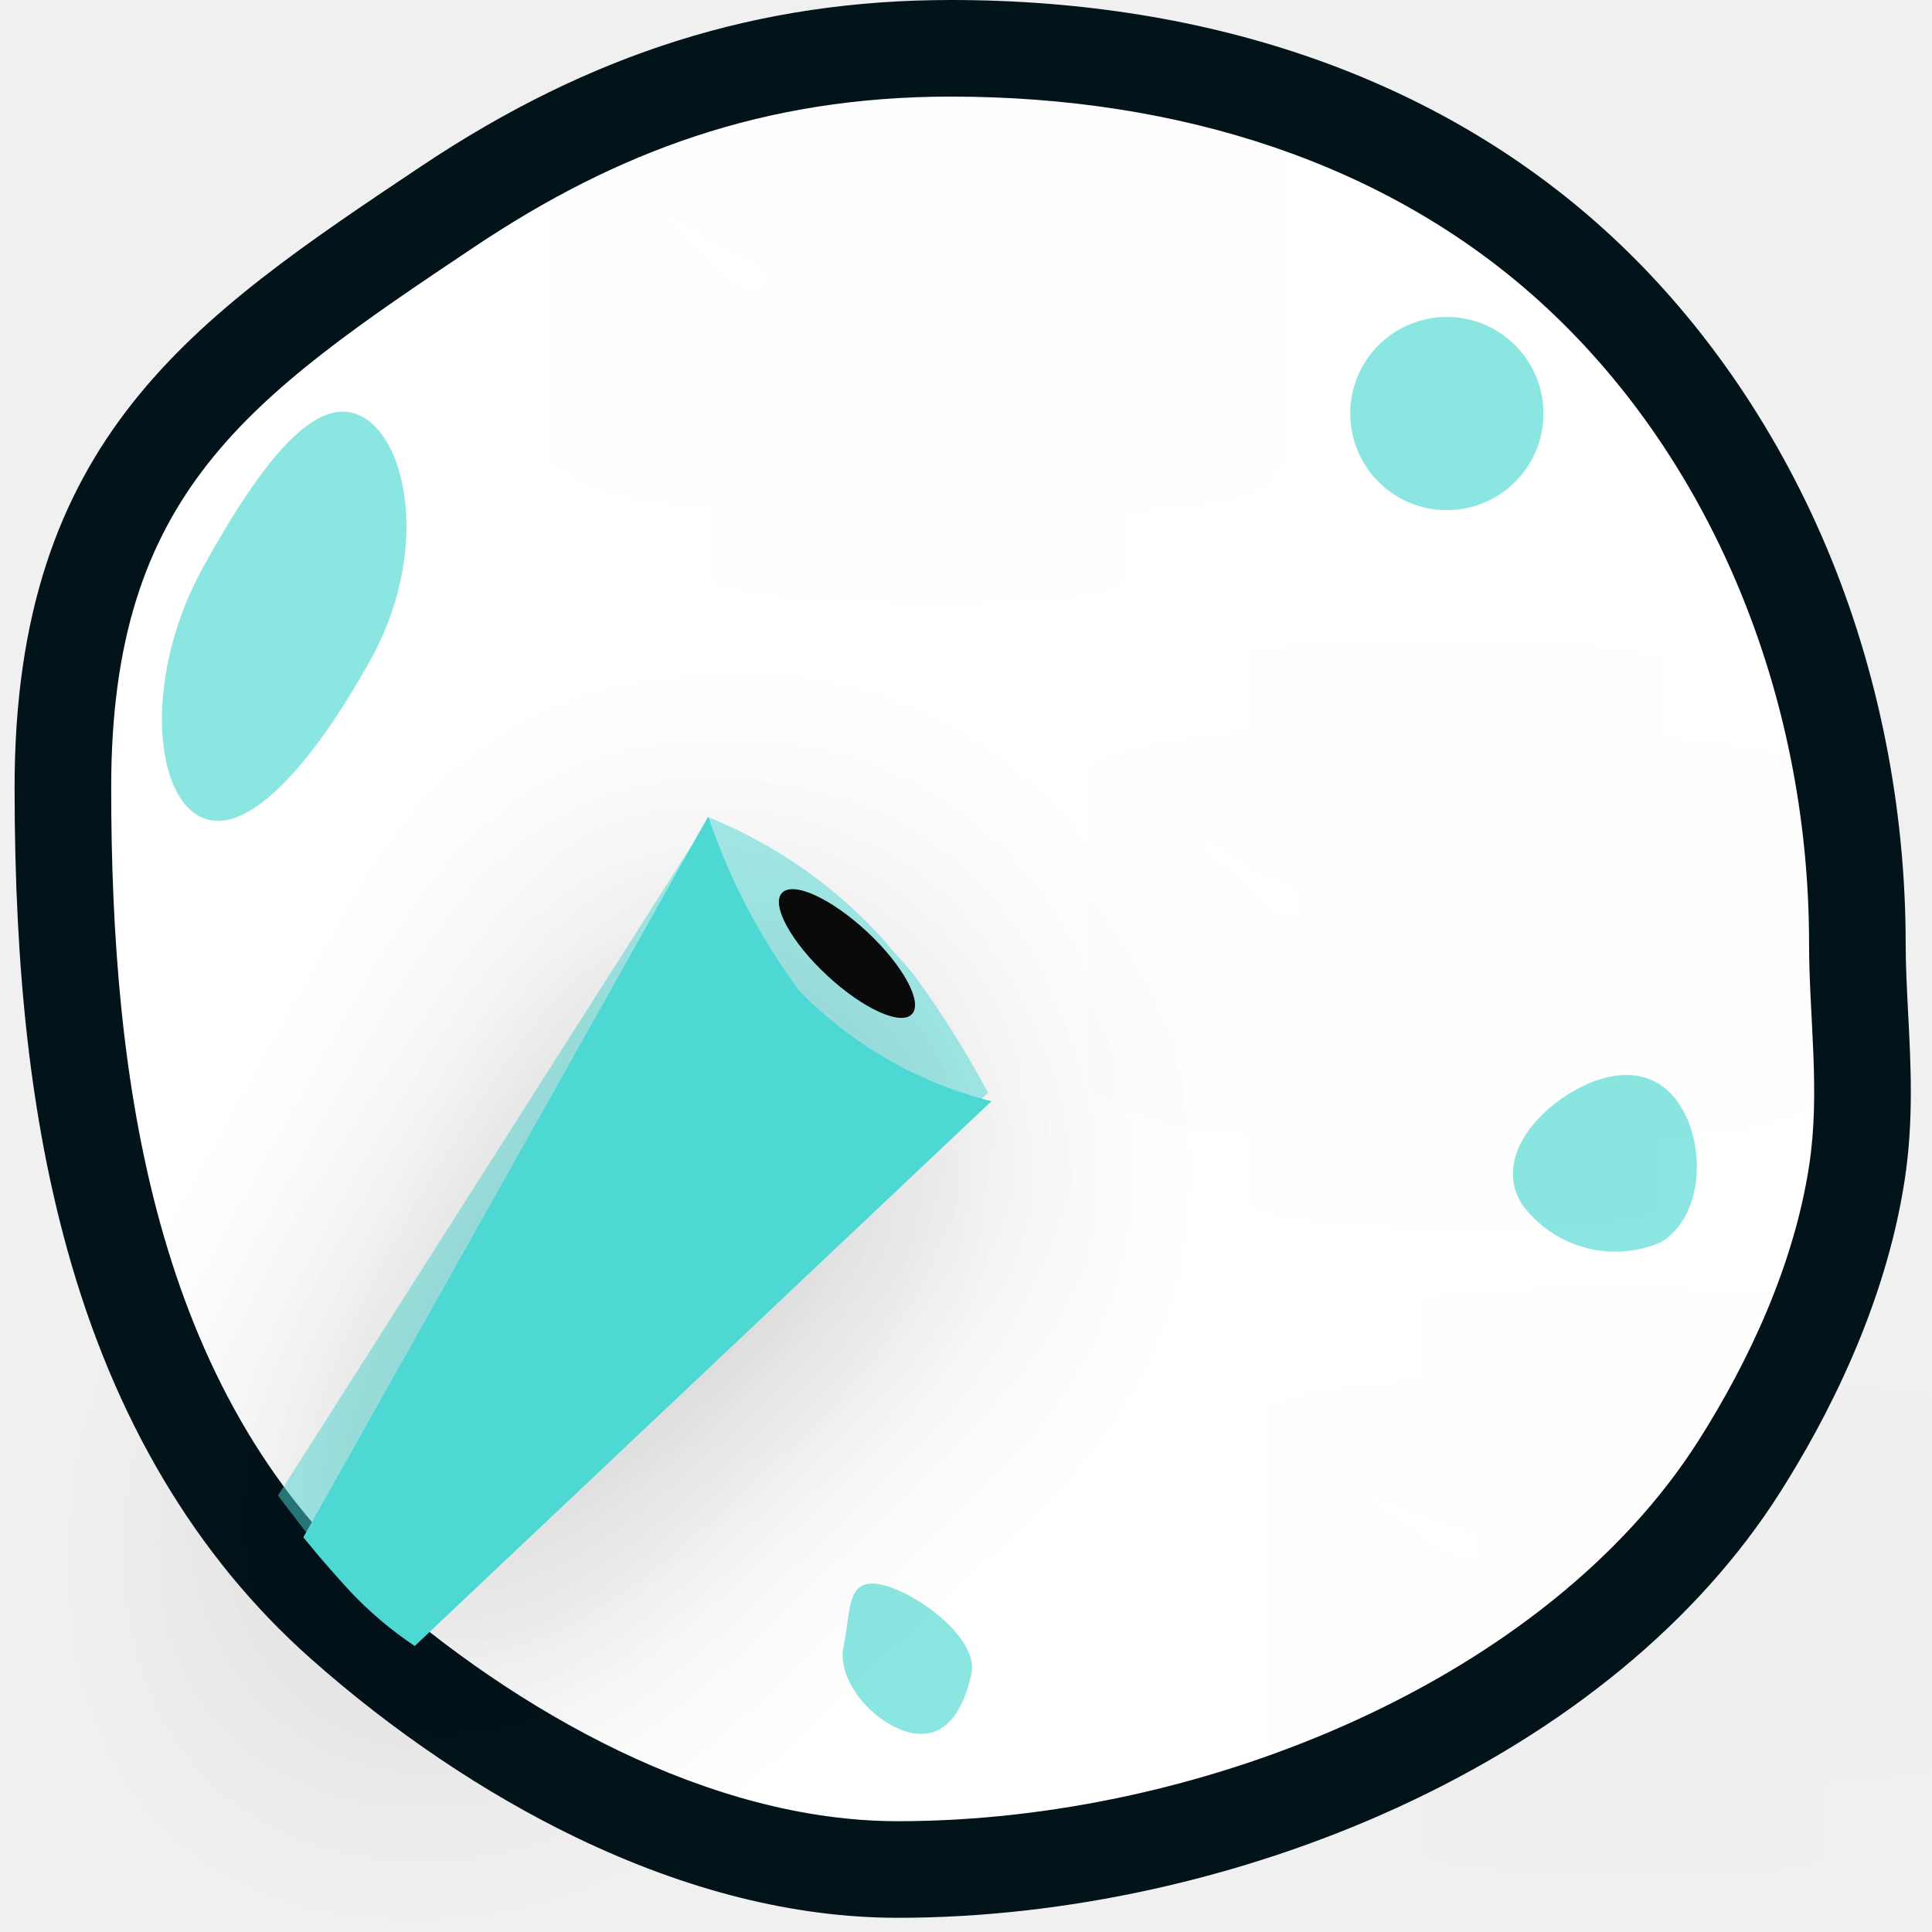
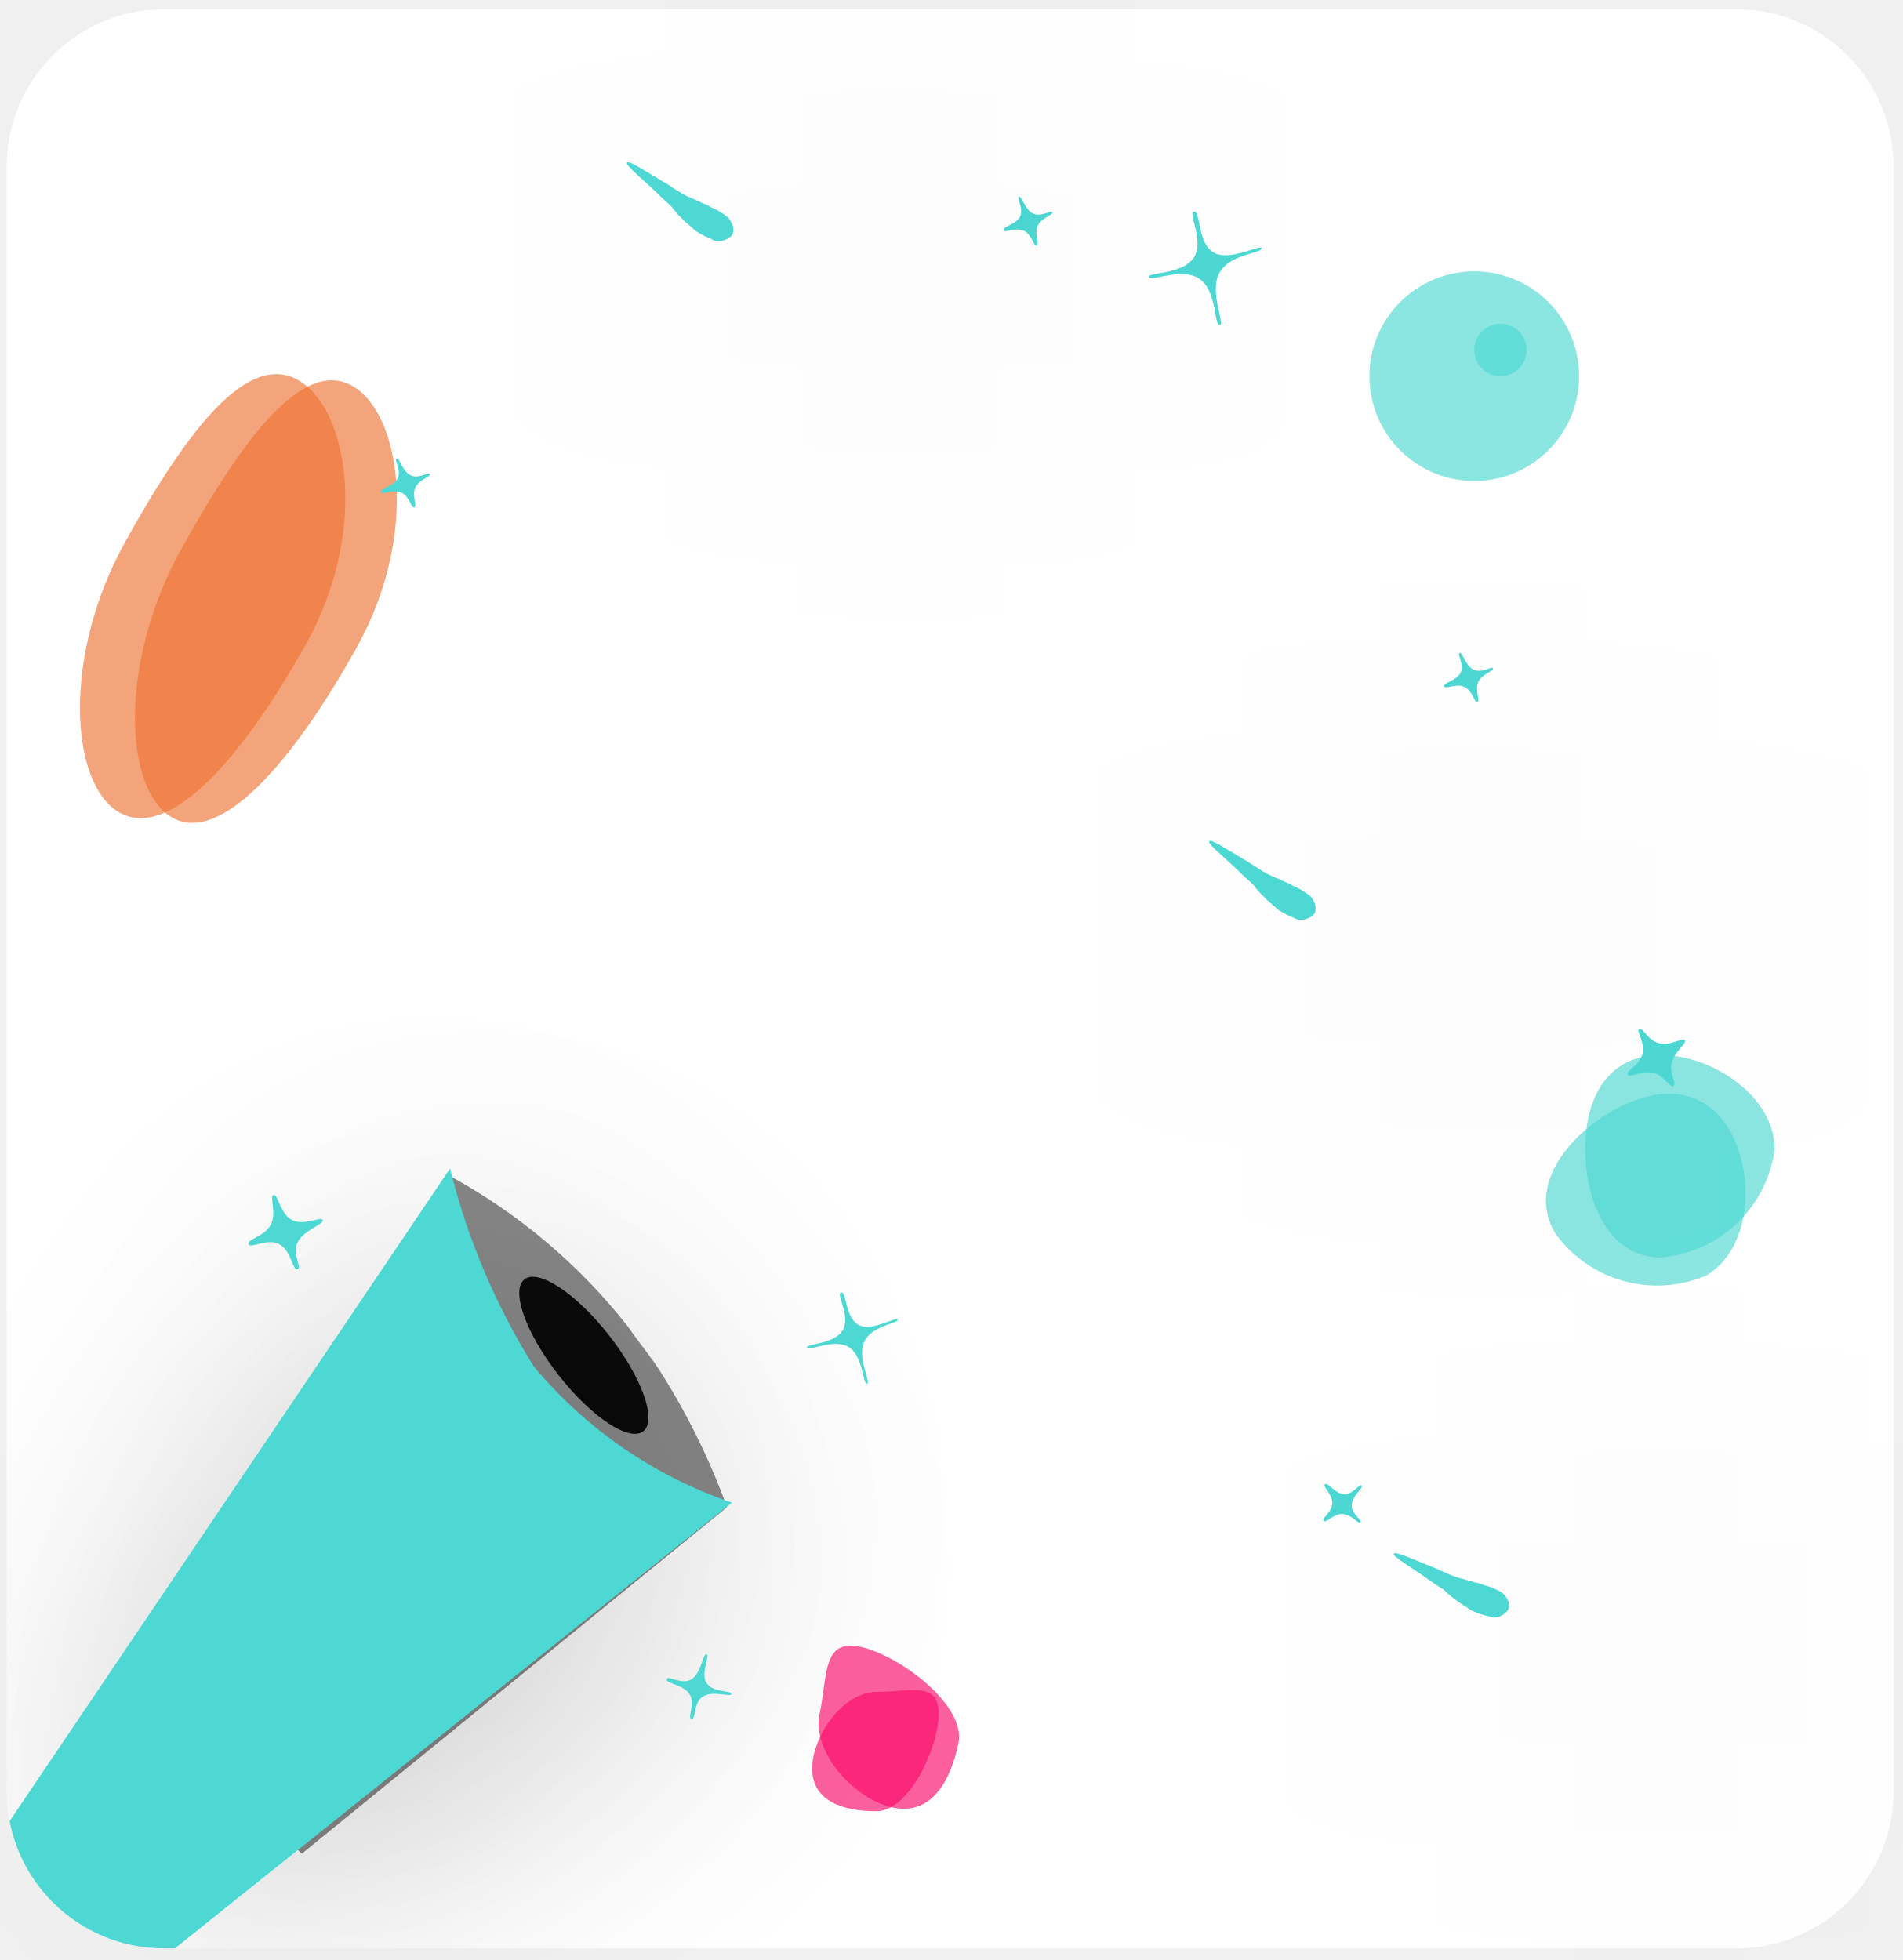
- <svg xmlns="http://www.w3.org/2000/svg" width="100" height="100" viewBox=" -2 -2 40 40">
+ <svg xmlns="http://www.w3.org/2000/svg" width="99" height="102" viewBox="35.2 52.8 36.3 26.1">
  <defs>
-     <style>
-       .cls-1, .cls-2, .cls-3 {
-         fill: #fff;
-       }
- 
-       .cls-3, .cls-4 {
-         opacity: 0.65;
-       }
- 
-       .cls-4, .cls-5, .cls-6 {
-         fill: #4dd8d3;
-       }
- 
-       .cls-5 {
-         opacity: 0.51;
-       }
- 
-       .cls-7 {
-         fill: #0a0a0a;
-       }
- 
-       .cls-8, .cls-9 {
-         stroke: none;
-       }
- 
-       .cls-9 {
-         fill: #03131a;
-       }
- 
-       .cls-10 {
-         filter: url(#Path_5);
-       }
- 
-       .cls-11 {
-         filter: url(#Path_6);
-       }
- 
-       .cls-12 {
-         filter: url(#Path_31);
-       }
- 
-       .cls-13 {
-         filter: url(#Path_30);
-       }
- 
-       .cls-14 {
-         filter: url(#Path_29);
-       }
-     </style>
-     <filter id="Path_29" x="0" y="0" width="104.292" height="103.926" filterUnits="userSpaceOnUse">
-       <feOffset dx="4" dy="1" input="SourceAlpha" />
-       <feGaussianBlur stdDeviation="17" result="blur" />
-       <feFlood flood-color="#2a2727" flood-opacity="0.91" />
-       <feComposite operator="in" in2="blur" />
+     <style>.a,.f{fill:#4dd8d3;}.b{fill:#fff;}.c{fill:#0f1010;opacity:0.51;}.d{fill:#0a0a0a;}.e{clip-path:url(#c);}.f,.g,.h{opacity:0.65;}.g{fill:#fb0969;}.h{fill:#ee7333;}.i{filter:url(#j);}.j{filter:url(#h);}.k{filter:url(#f);}.l{filter:url(#d);}.m{filter:url(#a);}</style>
+     <filter id="a" x="26.602" y="60.957" width="32.164" height="31.663" filterUnits="userSpaceOnUse">
+       <feOffset dy="1" input="SourceAlpha" />
+       <feGaussianBlur stdDeviation="3" result="b" />
+       <feFlood flood-opacity="0.161" />
+       <feComposite operator="in" in2="b" />
      <feComposite in="SourceGraphic" />
    </filter>
-     <filter id="Path_30" x="11.117" y="12.946" width="104.292" height="103.926" filterUnits="userSpaceOnUse">
-       <feOffset dx="4" dy="1" input="SourceAlpha" />
-       <feGaussianBlur stdDeviation="17" result="blur-2" />
-       <feFlood flood-color="#2a2727" flood-opacity="0.91" />
-       <feComposite operator="in" in2="blur-2" />
+     <clipPath id="c">
+       <path class="a" d="M3,0H33a3,3,0,0,1,3,3V34a3,3,0,0,1-3,3H3a3,3,0,0,1-3-3V3A3,3,0,0,1,3,0Z" transform="translate(-0.045 -0.438)" />
+     </clipPath>
+     <filter id="d" x="21.885" y="61.347" width="36.295" height="34.889" filterUnits="userSpaceOnUse">
+       <feOffset dy="1" input="SourceAlpha" />
+       <feGaussianBlur stdDeviation="3" result="e" />
+       <feFlood flood-opacity="0.161" />
+       <feComposite operator="in" in2="e" />
      <feComposite in="SourceGraphic" />
    </filter>
-     <filter id="Path_31" x="14.669" y="26.524" width="104.421" height="103.652" filterUnits="userSpaceOnUse">
+     <filter id="f" x="0" y="0" width="104.292" height="103.926" filterUnits="userSpaceOnUse">
      <feOffset dx="4" dy="1" input="SourceAlpha" />
-       <feGaussianBlur stdDeviation="17" result="blur-3" />
+       <feGaussianBlur stdDeviation="17" result="g" />
      <feFlood flood-color="#2a2727" flood-opacity="0.91" />
-       <feComposite operator="in" in2="blur-3" />
+       <feComposite operator="in" in2="g" />
      <feComposite in="SourceGraphic" />
    </filter>
-     <filter id="Path_6" x="27.093" y="53.66" width="36.485" height="35.855" filterUnits="userSpaceOnUse">
-       <feOffset dy="1" input="SourceAlpha" />
-       <feGaussianBlur stdDeviation="3" result="blur-4" />
-       <feFlood flood-opacity="0.161" />
-       <feComposite operator="in" in2="blur-4" />
+     <filter id="h" x="11.117" y="12.946" width="104.292" height="103.926" filterUnits="userSpaceOnUse">
+       <feOffset dx="4" dy="1" input="SourceAlpha" />
+       <feGaussianBlur stdDeviation="17" result="i" />
+       <feFlood flood-color="#2a2727" flood-opacity="0.91" />
+       <feComposite operator="in" in2="i" />
      <feComposite in="SourceGraphic" />
    </filter>
-     <filter id="Path_5" x="27.089" y="54.06" width="35.915" height="35.512" filterUnits="userSpaceOnUse">
-       <feOffset dy="1" input="SourceAlpha" />
-       <feGaussianBlur stdDeviation="3" result="blur-5" />
-       <feFlood flood-opacity="0.161" />
-       <feComposite operator="in" in2="blur-5" />
+     <filter id="j" x="14.669" y="26.524" width="104.421" height="103.652" filterUnits="userSpaceOnUse">
+       <feOffset dx="4" dy="1" input="SourceAlpha" />
+       <feGaussianBlur stdDeviation="17" result="k" />
+       <feFlood flood-color="#2a2727" flood-opacity="0.91" />
+       <feComposite operator="in" in2="k" />
      <feComposite in="SourceGraphic" />
    </filter>
  </defs>
-   <g id="Path_1" data-name="Path 1" class="cls-1" transform="translate(-5.436 -3.574)">
-     <path class="cls-8" d="M 22.025 40.28 C 16.846 40.28 12.254 36.695 10.52 35.154 C 8.27 33.154 6.723 30.543 5.79 27.173 C 5.072 24.576 4.738 21.623 4.738 17.88 C 4.738 11.176 8.083 8.941 12.714 5.847 C 14.339 4.761 15.913 3.975 17.525 3.443 C 19.297 2.858 21.128 2.574 23.12 2.574 C 28.281 2.574 32.727 4.127 35.975 7.064 C 37.803 8.717 39.308 10.869 40.329 13.29 C 41.351 15.714 41.891 18.42 41.891 21.115 C 41.891 21.595 41.916 22.076 41.943 22.586 C 41.997 23.644 42.054 24.739 41.88 25.868 C 41.503 28.313 40.346 30.521 39.442 31.943 C 37.851 34.446 35.259 36.571 31.947 38.09 C 28.865 39.502 25.341 40.28 22.025 40.28 Z" />
-     <path class="cls-9" d="M 23.12 3.574 C 19.241 3.574 16.197 4.722 13.269 6.678 C 8.576 9.814 5.738 11.782 5.738 17.88 C 5.738 23.959 6.633 30.361 11.185 34.407 C 14.108 37.005 18.126 39.28 22.025 39.28 C 28.389 39.28 35.483 36.306 38.598 31.406 C 39.651 29.75 40.577 27.757 40.891 25.716 C 41.129 24.176 40.891 22.636 40.891 21.115 C 40.891 15.872 38.796 10.963 35.304 7.806 C 32.149 4.953 27.86 3.574 23.12 3.574 M 23.12 1.574 C 28.533 1.574 33.211 3.216 36.646 6.323 C 38.581 8.072 40.173 10.347 41.25 12.901 C 42.324 15.447 42.891 18.287 42.891 21.115 C 42.891 21.569 42.916 22.038 42.941 22.534 C 42.999 23.643 43.058 24.79 42.868 26.021 C 42.465 28.637 41.241 30.977 40.286 32.479 C 38.591 35.146 35.851 37.4 32.364 38.999 C 29.154 40.47 25.482 41.28 22.025 41.28 C 19.9 41.28 17.662 40.722 15.372 39.62 C 13.472 38.706 11.564 37.42 9.856 35.902 C 7.491 33.799 5.798 30.952 4.827 27.439 C 4.084 24.753 3.738 21.716 3.738 17.88 C 3.738 10.641 7.454 8.159 12.158 5.015 C 15.672 2.668 19.155 1.574 23.12 1.574 Z" />
-   </g>
-   <path id="Path_8" data-name="Path 8" class="cls-2" d="M.009.006c.053-.045.2.177.374.177S.672-.039.711.006.534.209.534.385.749.666.711.708.538.564.362.564.061.75.009.708.162.541.162.365-.044.051.009.006Z" transform="translate(18.963 3.78) rotate(-65)" />
-   <path id="Path_12" data-name="Path 12" class="cls-3" d="M1.442.1c1,0,2.173.8,2.173,1.8A2.389,2.389,0,0,1,1.442,3.962C.443,3.962,0,2.892,0,1.893S.443.1,1.442.1Z" transform="translate(30.072 19.416)" />
-   <path id="Path_13" data-name="Path 13" class="cls-3" d="M.57-.224c.629,0,1.188-.213,1.188.416S1.2,2.053.57,2.053-.656,1.867-.656,1.239-.059-.224.57-.224Z" transform="translate(15.979 31.892)" />
-   <path id="Path_11" data-name="Path 11" class="cls-3" d="M4.557,0C7.036,0,8.867.277,8.867,1.336s-1.831,2.5-4.309,2.5S0,3.4,0,2.34,2.079,0,4.557,0Z" transform="matrix(0.485, -0.875, 0.875, 0.485, 1.072, 13.854)" />
-   <circle id="Ellipse_4" data-name="Ellipse 4" class="cls-3" cx="0.5" cy="0.5" r="0.5" transform="translate(27.955 5.562)" />
-   <path id="Path_15" data-name="Path 15" class="cls-2" d="M.01.007c.067-.057.179.252.4.252S.859-.05.908.007.616.247.616.471.957.851.908.9.647.653.423.653.077.958.01.9.228.7.228.48-.057.065.01.007Z" transform="matrix(0.848, -0.53, 0.53, 0.848, 12.535, 31.425)" />
-   <path id="Path_16" data-name="Path 16" class="cls-2" d="M.013.009C.08-.048.237.188.461.188s.4-.236.449-.179S.735.221.735.445.96.853.911.907.658.769.434.769.08.96.013.907.16.7.16.473-.054.066.013.009Z" transform="translate(30.873 19.897) rotate(-76)" />
-   <path id="Path_17" data-name="Path 17" class="cls-4" d="M1.442,0c1,0,2.173.8,2.173,1.8A2.389,2.389,0,0,1,1.442,3.863C.443,3.863,0,2.794,0,1.8S.443,0,1.442,0Z" transform="translate(32.069 19.693) rotate(59)" />
-   <path id="Path_18" data-name="Path 18" class="cls-4" d="M1.459.041c.748,0,1.413-.253,1.413.495S2.206,2.749,1.459,2.749,0,2.528,0,1.78.711.041,1.459.041Z" transform="matrix(0.208, -0.978, 0.978, 0.208, 15.121, 33.505)" />
-   <path id="Path_19" data-name="Path 19" class="cls-4" d="M4.557,0C7.036,0,8.867.287,8.867,1.38S7.036,3.96,4.557,3.96,0,3.511,0,2.417,2.079,0,4.557,0Z" transform="matrix(0.485, -0.875, 0.875, 0.485, 0, 13.721)" />
-   <circle id="Ellipse_5" data-name="Ellipse 5" class="cls-4" cx="2" cy="2" r="2" transform="translate(25.955 4.562)" />
-   <path id="Path_21" data-name="Path 21" class="cls-2" d="M.745.7c.247-.206.091-.71.2-.7s-.077.479.128.691.766.059.74.134-.5-.046-.734.2-.115.782-.2.783.1-.526-.12-.777S0,.885,0,.8.5.9.745.7Z" transform="translate(14.975 24.34) rotate(-18)" />
-   <path id="Path_23" data-name="Path 23" class="cls-2" d="M.015.011C.094-.057.277.22.54.22s.468-.277.526-.21S.8.281.8.543s.322.456.264.519S.734.829.471.829s-.381.3-.46.234S.279.792.279.529-.064.078.015.011Z" transform="matrix(0.454, -0.891, 0.891, 0.454, 7.553, 29.131)" />
-   <path id="Path_24" data-name="Path 24" class="cls-2" d="M.914.854c.3-.252.111-.871.24-.854s-.095.587.156.847.939.073.908.165-.613-.057-.9.244-.141.96-.25.96.12-.645-.147-.953S0,1.086,0,.984.61,1.107.914.854Z" transform="translate(21.493 3.721) rotate(-15)" />
-   <path id="Path_25" data-name="Path 25" class="cls-2" d="M.009.006c.053-.045.2.177.374.177S.672-.039.711.006.534.209.534.385.749.666.711.708.538.564.362.564.061.75.009.708.162.541.162.365-.044.051.009.006Z" transform="translate(27.369 12.484) rotate(-65)" />
-   <path id="Path_26" data-name="Path 26" class="cls-2" d="M.009.006c.053-.045.2.177.374.177S.672-.039.711.006.534.209.534.385.749.666.711.708.538.564.362.564.061.75.009.708.162.541.162.365-.044.051.009.006Z" transform="translate(7.088 8.776) rotate(-65)" />
-   <path id="Path_27" data-name="Path 27" class="cls-2" d="M.009.006c.053-.045.2.177.374.177S.672-.039.711.006.534.209.534.385.749.666.711.708.538.564.362.564.061.75.009.708.162.541.162.365-.044.051.009.006Z" transform="translate(25.097 27.699) rotate(2)" />
-   <g class="cls-14" transform="matrix(1, 0, 0, 1, -35.37, -47.77)">
-     <path id="Path_29-2" data-name="Path 29" class="cls-2" d="M.743.2C.856.183,1.012.183,1.21.16a.852.852,0,0,0,.1-.016c.026-.006.069-.02.108-.026s.1-.027.166-.037c.032,0,.073-.02.122-.03.028-.006.066-.007.1-.013s.08-.02.124-.026A1.329,1.329,0,0,1,2.134,0c.152,0,.3.125.3.227s-.109.292-.262.292a1.707,1.707,0,0,1-.327.057c-.055,0-.173-.016-.266-.018-.048,0-.136-.026-.2-.028-.013,0-.068-.02-.094-.021S1.2.48,1.155.477C1.014.468.869.447.763.435.376.388.005.379,0,.32S.356.243.743.2Z" transform="matrix(0.8, 0.6, -0.6, 0.8, 47.35, 50)" />
-   </g>
-   <g class="cls-13" transform="matrix(1, 0, 0, 1, -35.37, -47.77)">
-     <path id="Path_30-2" data-name="Path 30" class="cls-2" d="M.743.2C.856.183,1.012.183,1.21.16a.852.852,0,0,0,.1-.016c.026-.006.069-.02.108-.026s.1-.027.166-.037c.032,0,.073-.02.122-.03.028-.006.066-.007.1-.013s.08-.02.124-.026A1.329,1.329,0,0,1,2.134,0c.152,0,.3.125.3.227s-.109.292-.262.292a1.707,1.707,0,0,1-.327.057c-.055,0-.173-.016-.266-.018-.048,0-.136-.026-.2-.028-.013,0-.068-.02-.094-.021S1.2.48,1.155.477C1.014.468.869.447.763.435.376.388.005.379,0,.32S.356.243.743.2Z" transform="matrix(0.8, 0.6, -0.6, 0.8, 58.46, 62.95)" />
-   </g>
-   <g class="cls-12" transform="matrix(1, 0, 0, 1, -35.37, -47.77)">
-     <path id="Path_31-2" data-name="Path 31" class="cls-2" d="M.743.2C.856.183,1.012.183,1.21.16a.852.852,0,0,0,.1-.016c.026-.006.069-.02.108-.026s.1-.027.166-.037c.032,0,.073-.02.122-.03.028-.006.066-.007.1-.013s.08-.02.124-.026A1.329,1.329,0,0,1,2.134,0c.152,0,.3.125.3.227s-.109.292-.262.292a1.707,1.707,0,0,1-.327.057c-.055,0-.173-.016-.266-.018-.048,0-.136-.026-.2-.028-.013,0-.068-.02-.094-.021S1.2.48,1.155.477C1.014.468.869.447.763.435.376.388.005.379,0,.32S.356.243.743.2Z" transform="matrix(0.88, 0.47, -0.47, 0.88, 61.94, 76.52)" />
-   </g>
-   <g id="Group_3" data-name="Group 3" transform="matrix(0.996, -0.087, 0.087, 0.996, -0.555, 15.041)">
-     <g id="Group_2" data-name="Group 2" transform="translate(0)">
-       <g class="cls-11" transform="matrix(1, 0.09, -0.09, 1, -29.21, -65.6)">
-         <path id="Path_6-2" data-name="Path 6" class="cls-5" d="M.129,4.444,16.124,0a9.826,9.826,0,0,1,.986,4.29c-.024.31.008.7-.027,1.025A21.061,21.061,0,0,1,16.6,8.078L.288,8.606A9.339,9.339,0,0,1,0,6.618C.005,5.748.129,4.444.129,4.444Z" transform="matrix(0.74, -0.67, 0.67, 0.74, 36.09, 73.12)" />
+   <g transform="translate(35.373 47.766)">
+     <path class="b" d="M3,0H33a3,3,0,0,1,3,3V34a3,3,0,0,1-3,3H3a3,3,0,0,1-3-3V3A3,3,0,0,1,3,0Z" transform="translate(-0.045 -0.438)" />
+     <g transform="translate(0.511 18.233)">
+       <g transform="translate(0 0)">
+         <g class="m" transform="matrix(1, 0, 0, 1, -35.88, -66)">
+           <path class="c" d="M.084,4.444,10.2-.055a11.04,11.04,0,0,1,1,4.345c-.016.31.005.7-.018,1.025a13.38,13.38,0,0,1-.537,2.869L.189,8.606A13.95,13.95,0,0,1,0,6.618C0,5.748.084,4.444.084,4.444Z" transform="matrix(0.8, -0.6, 0.6, 0.8, 35.64, 75.75)" />
+         </g>
      </g>
-       <g class="cls-10" transform="matrix(1, 0.09, -0.09, 1, -29.21, -65.6)">
-         <path id="Path_5-2" data-name="Path 5" class="cls-6" d="M.346,5.243,16.616,0a12.955,12.955,0,0,0-1.071,3.94A8.447,8.447,0,0,0,16.907,8.3l-16.4.157A7.715,7.715,0,0,1,.295,6.71C.3,5.825.346,5.243.346,5.243Z" transform="matrix(0.73, -0.68, 0.68, 0.73, 35.87, 73.59)" />
+       <ellipse class="d" cx="0.613" cy="1.84" rx="0.613" ry="1.84" transform="matrix(0.788, -0.616, 0.616, 0.788, 8.839, 5.94)" />
+     </g>
+     <g class="e">
+       <g class="l" transform="matrix(1, 0, 0, 1, -35.37, -47.77)">
+         <path class="a" d="M.051,5.243,16.321,0A12.955,12.955,0,0,0,15.25,3.94,8.447,8.447,0,0,0,16.613,8.3l-16.4.157A7.715,7.715,0,0,1,0,6.71C.006,5.825.051,5.243.051,5.243Z" transform="matrix(0.79, -0.62, 0.62, 0.79, 30.89, 79.57)" />
      </g>
    </g>
-     <ellipse id="Ellipse_6" data-name="Ellipse 6" class="cls-7" cx="0.613" cy="1.84" rx="0.613" ry="1.84" transform="translate(14.111 3.134) rotate(-42)" />
+     <path class="a" d="M.009.006c.053-.045.2.177.374.177S.672-.039.711.006.534.209.534.385.749.666.711.708.538.564.362.564.061.75.009.708.162.541.162.365-.044.051.009.006Z" transform="translate(18.963 3.78) rotate(-65)" />
+     <path class="f" d="M1.442.1c1,0,2.173.8,2.173,1.8A2.389,2.389,0,0,1,1.442,3.962C.443,3.962,0,2.892,0,1.893S.443.1,1.442.1Z" transform="translate(30.072 19.416)" />
+     <path class="g" d="M.57-.224c.629,0,1.188-.213,1.188.416S1.2,2.053.57,2.053-.656,1.867-.656,1.239-.059-.224.57-.224Z" transform="translate(15.979 31.892)" />
+     <path class="h" d="M4.557,0C7.036,0,8.867.277,8.867,1.336s-1.831,2.5-4.309,2.5S0,3.4,0,2.34,2.079,0,4.557,0Z" transform="matrix(0.485, -0.875, 0.875, 0.485, 1.072, 13.854)" />
+     <circle class="f" cx="0.5" cy="0.5" r="0.5" transform="translate(27.955 5.562)" />
+     <path class="a" d="M.01.007c.067-.057.179.252.4.252S.859-.05.908.007.616.247.616.471.957.851.908.9.647.653.423.653.077.958.01.9.228.7.228.48-.057.065.01.007Z" transform="matrix(0.848, -0.53, 0.53, 0.848, 12.535, 31.425)" />
+     <path class="a" d="M.013.009C.08-.048.237.188.461.188s.4-.236.449-.179S.735.221.735.445.96.853.911.907.658.769.434.769.08.96.013.907.16.7.16.473-.054.066.013.009Z" transform="translate(30.873 19.897) rotate(-76)" />
+     <path class="f" d="M1.442,0c1,0,2.173.8,2.173,1.8A2.389,2.389,0,0,1,1.442,3.863C.443,3.863,0,2.794,0,1.8S.443,0,1.442,0Z" transform="translate(32.069 19.693) rotate(59)" />
+     <path class="g" d="M1.459.041c.748,0,1.413-.253,1.413.495S2.206,2.749,1.459,2.749,0,2.528,0,1.78.711.041,1.459.041Z" transform="matrix(0.208, -0.978, 0.978, 0.208, 15.121, 33.505)" />
+     <path class="h" d="M4.557,0C7.036,0,8.867.287,8.867,1.38S7.036,3.96,4.557,3.96,0,3.511,0,2.417,2.079,0,4.557,0Z" transform="matrix(0.485, -0.875, 0.875, 0.485, 0, 13.721)" />
+     <circle class="f" cx="2" cy="2" r="2" transform="translate(25.955 4.562)" />
+     <path class="a" d="M.745.7c.247-.206.091-.71.2-.7s-.077.479.128.691.766.059.74.134-.5-.046-.734.2-.115.782-.2.783.1-.526-.12-.777S0,.885,0,.8.5.9.745.7Z" transform="translate(14.975 24.34) rotate(-18)" />
+     <path class="a" d="M.015.011C.094-.057.277.22.54.22s.468-.277.526-.21S.8.281.8.543s.322.456.264.519S.734.829.471.829s-.381.3-.46.234S.279.792.279.529-.064.078.015.011Z" transform="matrix(0.454, -0.891, 0.891, 0.454, 4.553, 23.131)" />
+     <path class="a" d="M.914.854c.3-.252.111-.871.24-.854s-.095.587.156.847.939.073.908.165-.613-.057-.9.244-.141.96-.25.96.12-.645-.147-.953S0,1.086,0,.984.61,1.107.914.854Z" transform="translate(21.493 3.721) rotate(-15)" />
+     <path class="a" d="M.009.006c.053-.045.2.177.374.177S.672-.039.711.006.534.209.534.385.749.666.711.708.538.564.362.564.061.75.009.708.162.541.162.365-.044.051.009.006Z" transform="translate(27.369 12.484) rotate(-65)" />
+     <path class="a" d="M.009.006c.053-.045.2.177.374.177S.672-.039.711.006.534.209.534.385.749.666.711.708.538.564.362.564.061.75.009.708.162.541.162.365-.044.051.009.006Z" transform="translate(7.088 8.776) rotate(-65)" />
+     <path class="a" d="M.009.006c.053-.045.2.177.374.177S.672-.039.711.006.534.209.534.385.749.666.711.708.538.564.362.564.061.75.009.708.162.541.162.365-.044.051.009.006Z" transform="translate(25.097 27.699) rotate(2)" />
+     <g class="k" transform="matrix(1, 0, 0, 1, -35.37, -47.77)">
+       <path class="a" d="M.743.2C.856.183,1.012.183,1.21.16a.852.852,0,0,0,.1-.016c.026-.006.069-.02.108-.026s.1-.027.166-.037c.032,0,.073-.02.122-.03.028-.006.066-.007.1-.013s.08-.02.124-.026A1.329,1.329,0,0,1,2.134,0c.152,0,.3.125.3.227s-.109.292-.262.292a1.707,1.707,0,0,1-.327.057c-.055,0-.173-.016-.266-.018-.048,0-.136-.026-.2-.028-.013,0-.068-.02-.094-.021S1.2.48,1.155.477C1.014.468.869.447.763.435.376.388.005.379,0,.32S.356.243.743.2Z" transform="matrix(0.8, 0.6, -0.6, 0.8, 47.35, 50)" />
+     </g>
+     <g class="j" transform="matrix(1, 0, 0, 1, -35.37, -47.77)">
+       <path class="a" d="M.743.2C.856.183,1.012.183,1.21.16a.852.852,0,0,0,.1-.016c.026-.006.069-.02.108-.026s.1-.027.166-.037c.032,0,.073-.02.122-.03.028-.006.066-.007.1-.013s.08-.02.124-.026A1.329,1.329,0,0,1,2.134,0c.152,0,.3.125.3.227s-.109.292-.262.292a1.707,1.707,0,0,1-.327.057c-.055,0-.173-.016-.266-.018-.048,0-.136-.026-.2-.028-.013,0-.068-.02-.094-.021S1.2.48,1.155.477C1.014.468.869.447.763.435.376.388.005.379,0,.32S.356.243.743.2Z" transform="matrix(0.8, 0.6, -0.6, 0.8, 58.46, 62.95)" />
+     </g>
+     <g class="i" transform="matrix(1, 0, 0, 1, -35.37, -47.77)">
+       <path class="a" d="M.743.2C.856.183,1.012.183,1.21.16a.852.852,0,0,0,.1-.016c.026-.006.069-.02.108-.026s.1-.027.166-.037c.032,0,.073-.02.122-.03.028-.006.066-.007.1-.013s.08-.02.124-.026A1.329,1.329,0,0,1,2.134,0c.152,0,.3.125.3.227s-.109.292-.262.292a1.707,1.707,0,0,1-.327.057c-.055,0-.173-.016-.266-.018-.048,0-.136-.026-.2-.028-.013,0-.068-.02-.094-.021S1.2.48,1.155.477C1.014.468.869.447.763.435.376.388.005.379,0,.32S.356.243.743.2Z" transform="matrix(0.88, 0.47, -0.47, 0.88, 61.94, 76.52)" />
+     </g>
  </g>
</svg>
